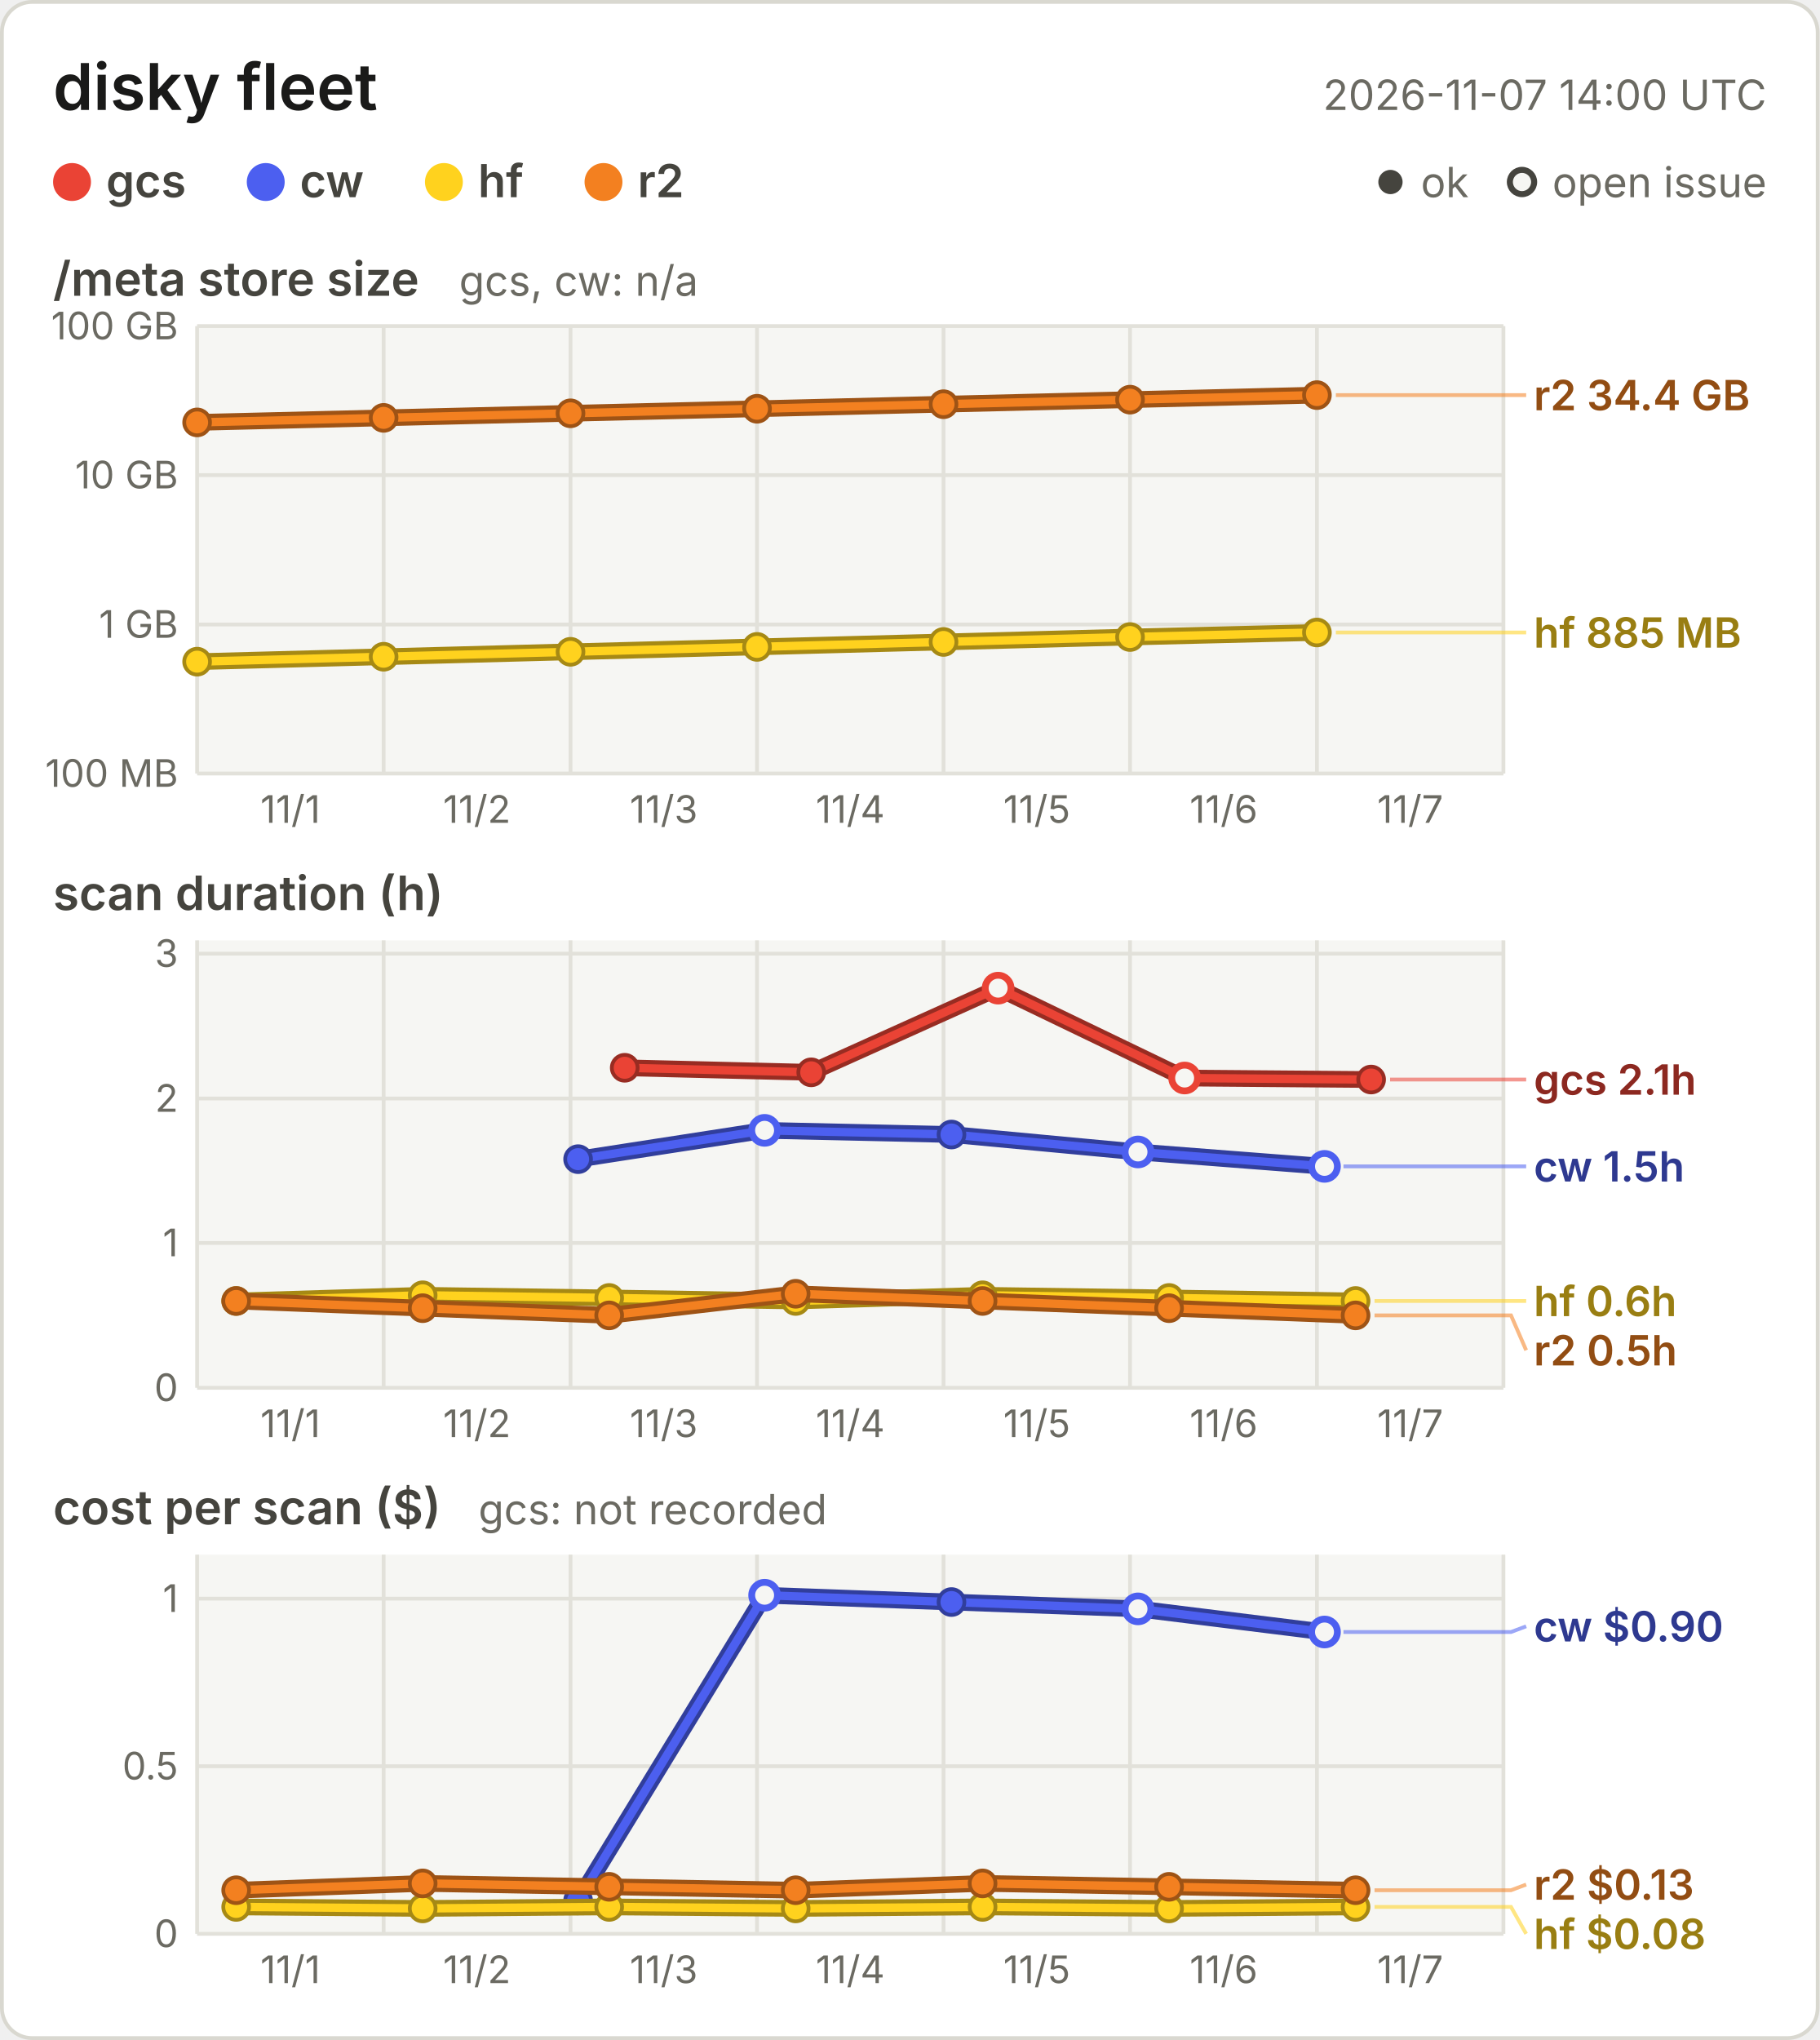
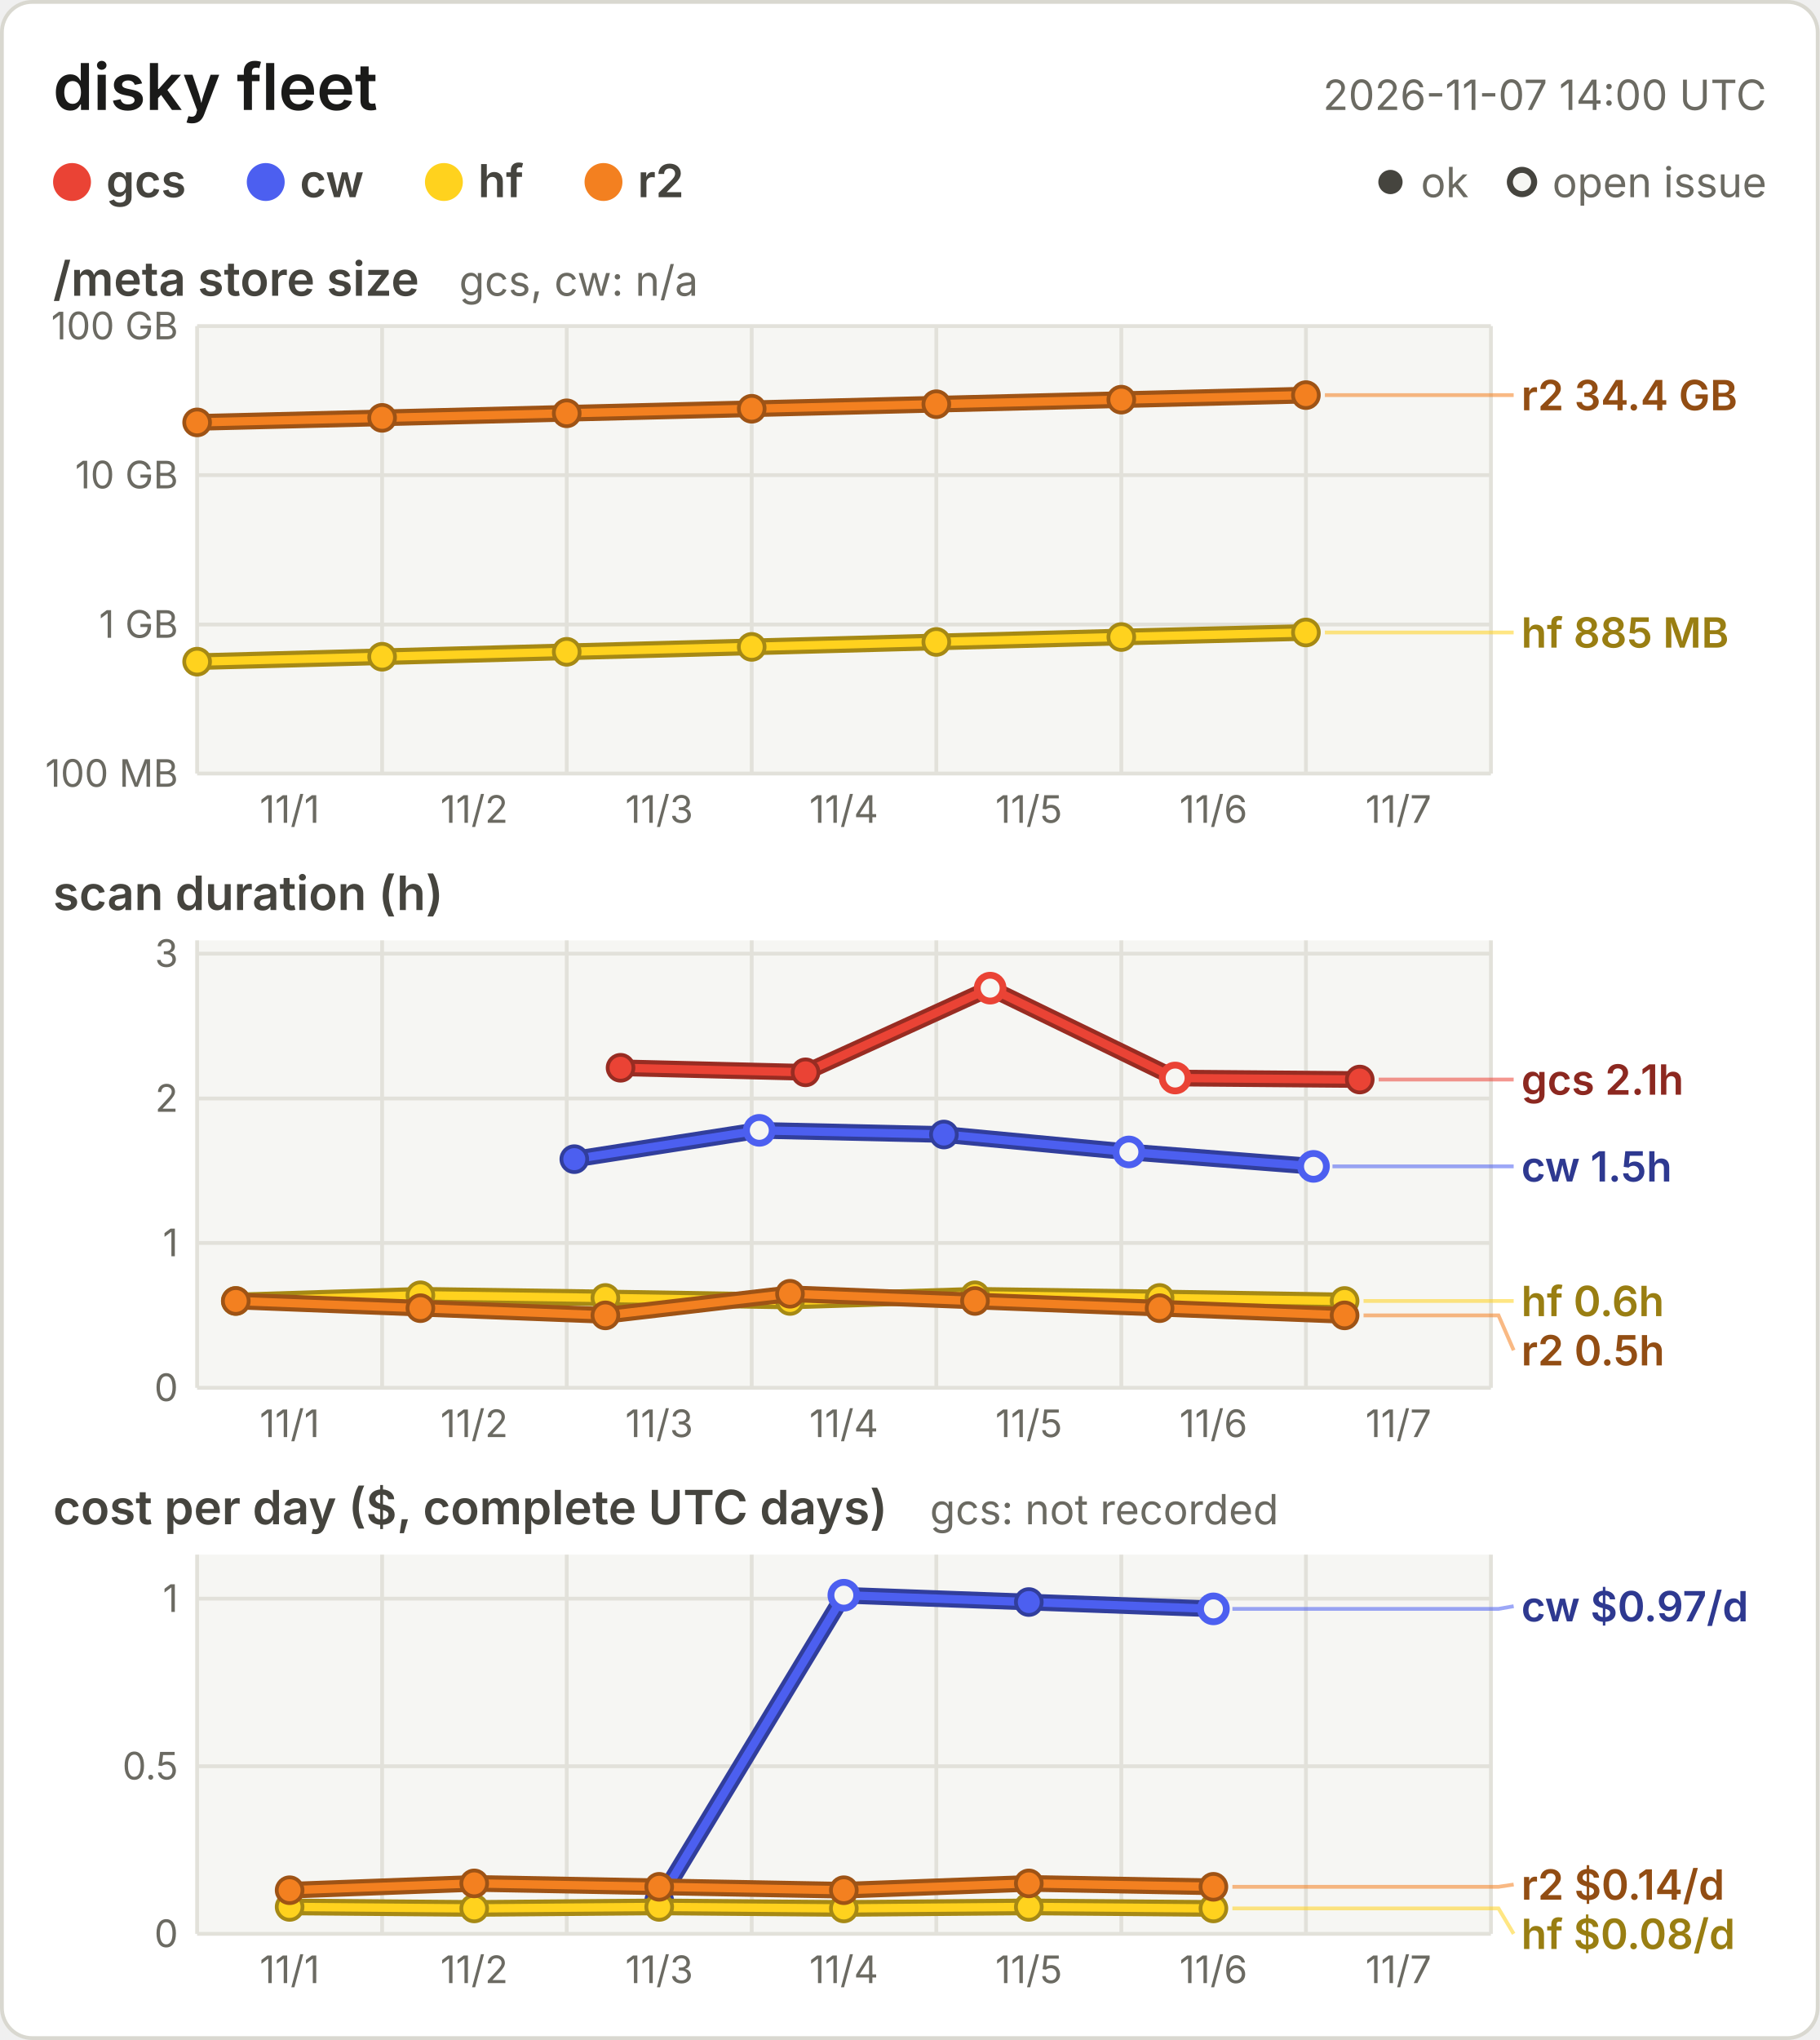
<svg xmlns="http://www.w3.org/2000/svg" width="480" height="538" viewBox="0 0 480 538" font-family="Inter">
  <rect x="0.5" y="0.5" width="479" height="537" rx="8" fill="#ffffff" stroke="#d9d8d0" />
  <text x="14" y="29" font-size="17" font-weight="600" fill="#1a1a19">disky fleet</text>
  <text x="466" y="29" font-size="11" font-weight="400" fill="#6b6a62" text-anchor="end">2026-11-07 14:00 UTC</text>
  <circle cx="19" cy="48" r="5" fill="#EA4335" />
  <text x="28" y="52" font-size="12" font-weight="600" fill="#45443e">gcs</text>
  <circle cx="70.1" cy="48" r="5" fill="#4C5FF0" />
  <text x="79.1" y="52" font-size="12" font-weight="600" fill="#45443e">cw</text>
  <circle cx="117.1" cy="48" r="5" fill="#FFD21E" />
  <text x="126.1" y="52" font-size="12" font-weight="600" fill="#45443e">hf</text>
  <circle cx="159.2" cy="48" r="5" fill="#F38020" />
  <text x="168.2" y="52" font-size="12" font-weight="600" fill="#45443e">r2</text>
  <circle cx="366.8" cy="48" r="3.2" fill="#45443e" />
  <text x="374.8" y="52" font-size="11" font-weight="400" fill="#6b6a62">ok</text>
  <circle cx="401.5" cy="48" r="3.2" fill="#f6f6f3" stroke="#45443e" stroke-width="1.6" />
  <text x="409.5" y="52" font-size="11" font-weight="400" fill="#6b6a62">open issue</text>
  <text x="14" y="78" font-size="12.5" font-weight="600" fill="#45443e">/meta store size</text>
  <text x="121.1" y="78" font-size="11" font-weight="400" fill="#6b6a62">gcs, cw: n/a</text>
-   <rect x="52" y="86" width="344.6" height="118" fill="#f6f6f3" />
+   <rect x="52" y="86" width="341.3" height="118" fill="#f6f6f3" />
  <line x1="52" x2="52" y1="86" y2="204" stroke="#e2e1da" />
-   <line x1="101.2" x2="101.2" y1="86" y2="204" stroke="#e2e1da" />
-   <line x1="150.5" x2="150.5" y1="86" y2="204" stroke="#e2e1da" />
-   <line x1="199.7" x2="199.7" y1="86" y2="204" stroke="#e2e1da" />
-   <line x1="248.9" x2="248.9" y1="86" y2="204" stroke="#e2e1da" />
-   <line x1="298.1" x2="298.1" y1="86" y2="204" stroke="#e2e1da" />
-   <line x1="347.4" x2="347.4" y1="86" y2="204" stroke="#e2e1da" />
-   <line x1="396.6" x2="396.6" y1="86" y2="204" stroke="#e2e1da" />
-   <text x="76.6" y="217" font-size="10" font-weight="400" fill="#6b6a62" text-anchor="middle">11/1</text>
-   <text x="125.8" y="217" font-size="10" font-weight="400" fill="#6b6a62" text-anchor="middle">11/2</text>
-   <text x="175.1" y="217" font-size="10" font-weight="400" fill="#6b6a62" text-anchor="middle">11/3</text>
-   <text x="224.3" y="217" font-size="10" font-weight="400" fill="#6b6a62" text-anchor="middle">11/4</text>
-   <text x="273.5" y="217" font-size="10" font-weight="400" fill="#6b6a62" text-anchor="middle">11/5</text>
-   <text x="322.8" y="217" font-size="10" font-weight="400" fill="#6b6a62" text-anchor="middle">11/6</text>
-   <text x="372" y="217" font-size="10" font-weight="400" fill="#6b6a62" text-anchor="middle">11/7</text>
-   <line x1="52" x2="396.6" y1="204" y2="204" stroke="#e2e1da" />
+   <line x1="100.8" x2="100.8" y1="86" y2="204" stroke="#e2e1da" />
+   <line x1="149.5" x2="149.5" y1="86" y2="204" stroke="#e2e1da" />
+   <line x1="198.3" x2="198.3" y1="86" y2="204" stroke="#e2e1da" />
+   <line x1="247" x2="247" y1="86" y2="204" stroke="#e2e1da" />
+   <line x1="295.8" x2="295.8" y1="86" y2="204" stroke="#e2e1da" />
+   <line x1="344.5" x2="344.5" y1="86" y2="204" stroke="#e2e1da" />
+   <line x1="393.3" x2="393.3" y1="86" y2="204" stroke="#e2e1da" />
+   <text x="76.4" y="217" font-size="10" font-weight="400" fill="#6b6a62" text-anchor="middle">11/1</text>
+   <text x="125.1" y="217" font-size="10" font-weight="400" fill="#6b6a62" text-anchor="middle">11/2</text>
+   <text x="173.9" y="217" font-size="10" font-weight="400" fill="#6b6a62" text-anchor="middle">11/3</text>
+   <text x="222.6" y="217" font-size="10" font-weight="400" fill="#6b6a62" text-anchor="middle">11/4</text>
+   <text x="271.4" y="217" font-size="10" font-weight="400" fill="#6b6a62" text-anchor="middle">11/5</text>
+   <text x="320.1" y="217" font-size="10" font-weight="400" fill="#6b6a62" text-anchor="middle">11/6</text>
+   <text x="368.9" y="217" font-size="10" font-weight="400" fill="#6b6a62" text-anchor="middle">11/7</text>
+   <line x1="52" x2="393.3" y1="204" y2="204" stroke="#e2e1da" />
  <text x="47" y="207.5" font-size="10" font-weight="400" fill="#6b6a62" text-anchor="end">100 MB</text>
-   <line x1="52" x2="396.6" y1="164.7" y2="164.7" stroke="#e2e1da" />
+   <line x1="52" x2="393.3" y1="164.7" y2="164.7" stroke="#e2e1da" />
  <text x="47" y="168.2" font-size="10" font-weight="400" fill="#6b6a62" text-anchor="end">1 GB</text>
-   <line x1="52" x2="396.6" y1="125.3" y2="125.3" stroke="#e2e1da" />
+   <line x1="52" x2="393.3" y1="125.3" y2="125.3" stroke="#e2e1da" />
  <text x="47" y="128.8" font-size="10" font-weight="400" fill="#6b6a62" text-anchor="end">10 GB</text>
-   <line x1="52" x2="396.6" y1="86" y2="86" stroke="#e2e1da" />
+   <line x1="52" x2="393.3" y1="86" y2="86" stroke="#e2e1da" />
  <text x="47" y="89.5" font-size="10" font-weight="400" fill="#6b6a62" text-anchor="end">100 GB</text>
-   <polyline points="52,174.5 101.2,173.2 150.5,171.9 199.7,170.6 248.9,169.3 298.1,168 347.4,166.8" fill="none" stroke="#a68914" stroke-width="4.4" stroke-linejoin="round" stroke-linecap="round" />
-   <polyline points="52,174.5 101.2,173.2 150.5,171.9 199.7,170.6 248.9,169.3 298.1,168 347.4,166.8" fill="none" stroke="#FFD21E" stroke-width="2.2" stroke-linejoin="round" stroke-linecap="round" />
+   <polyline points="52,174.5 100.8,173.2 149.5,171.9 198.3,170.6 247,169.3 295.8,168 344.5,166.8" fill="none" stroke="#a68914" stroke-width="4.4" stroke-linejoin="round" stroke-linecap="round" />
+   <polyline points="52,174.5 100.8,173.2 149.5,171.9 198.3,170.6 247,169.3 295.8,168 344.5,166.8" fill="none" stroke="#FFD21E" stroke-width="2.2" stroke-linejoin="round" stroke-linecap="round" />
  <circle cx="52" cy="174.5" r="3.4" fill="#FFD21E" stroke="#a68914" stroke-width="1" />
-   <circle cx="101.2" cy="173.2" r="3.4" fill="#FFD21E" stroke="#a68914" stroke-width="1" />
-   <circle cx="150.5" cy="171.9" r="3.4" fill="#FFD21E" stroke="#a68914" stroke-width="1" />
-   <circle cx="199.7" cy="170.6" r="3.4" fill="#FFD21E" stroke="#a68914" stroke-width="1" />
-   <circle cx="248.9" cy="169.3" r="3.4" fill="#FFD21E" stroke="#a68914" stroke-width="1" />
-   <circle cx="298.1" cy="168" r="3.4" fill="#FFD21E" stroke="#a68914" stroke-width="1" />
-   <circle cx="347.4" cy="166.8" r="3.4" fill="#FFD21E" stroke="#a68914" stroke-width="1" />
-   <polyline points="52,111.4 101.2,110.2 150.5,109 199.7,107.8 248.9,106.6 298.1,105.4 347.4,104.2" fill="none" stroke="#9e5315" stroke-width="4.4" stroke-linejoin="round" stroke-linecap="round" />
-   <polyline points="52,111.4 101.2,110.2 150.5,109 199.7,107.8 248.9,106.6 298.1,105.4 347.4,104.2" fill="none" stroke="#F38020" stroke-width="2.2" stroke-linejoin="round" stroke-linecap="round" />
+   <circle cx="100.8" cy="173.2" r="3.4" fill="#FFD21E" stroke="#a68914" stroke-width="1" />
+   <circle cx="149.5" cy="171.9" r="3.4" fill="#FFD21E" stroke="#a68914" stroke-width="1" />
+   <circle cx="198.3" cy="170.6" r="3.4" fill="#FFD21E" stroke="#a68914" stroke-width="1" />
+   <circle cx="247" cy="169.3" r="3.4" fill="#FFD21E" stroke="#a68914" stroke-width="1" />
+   <circle cx="295.8" cy="168" r="3.4" fill="#FFD21E" stroke="#a68914" stroke-width="1" />
+   <circle cx="344.5" cy="166.8" r="3.4" fill="#FFD21E" stroke="#a68914" stroke-width="1" />
+   <polyline points="52,111.4 100.8,110.2 149.5,109 198.3,107.8 247,106.6 295.8,105.4 344.5,104.2" fill="none" stroke="#9e5315" stroke-width="4.4" stroke-linejoin="round" stroke-linecap="round" />
+   <polyline points="52,111.4 100.8,110.2 149.5,109 198.3,107.8 247,106.6 295.8,105.4 344.5,104.2" fill="none" stroke="#F38020" stroke-width="2.2" stroke-linejoin="round" stroke-linecap="round" />
  <circle cx="52" cy="111.4" r="3.4" fill="#F38020" stroke="#9e5315" stroke-width="1" />
-   <circle cx="101.2" cy="110.2" r="3.4" fill="#F38020" stroke="#9e5315" stroke-width="1" />
-   <circle cx="150.5" cy="109" r="3.4" fill="#F38020" stroke="#9e5315" stroke-width="1" />
-   <circle cx="199.7" cy="107.8" r="3.4" fill="#F38020" stroke="#9e5315" stroke-width="1" />
-   <circle cx="248.9" cy="106.6" r="3.4" fill="#F38020" stroke="#9e5315" stroke-width="1" />
-   <circle cx="298.1" cy="105.4" r="3.4" fill="#F38020" stroke="#9e5315" stroke-width="1" />
-   <circle cx="347.4" cy="104.2" r="3.4" fill="#F38020" stroke="#9e5315" stroke-width="1" />
-   <polyline points="352.4,166.8 398.6,166.8 402.6,166.8" fill="none" stroke="#FFD21E" stroke-opacity="0.55" />
-   <text x="404.6" y="170.8" font-size="11" font-weight="600" fill="#997e12">hf 885 MB</text>
-   <polyline points="352.4,104.2 398.6,104.2 402.6,104.2" fill="none" stroke="#F38020" stroke-opacity="0.55" />
-   <text x="404.6" y="108.2" font-size="11" font-weight="600" fill="#924d13">r2 34.4 GB</text>
+   <circle cx="100.8" cy="110.2" r="3.4" fill="#F38020" stroke="#9e5315" stroke-width="1" />
+   <circle cx="149.5" cy="109" r="3.4" fill="#F38020" stroke="#9e5315" stroke-width="1" />
+   <circle cx="198.3" cy="107.8" r="3.4" fill="#F38020" stroke="#9e5315" stroke-width="1" />
+   <circle cx="247" cy="106.6" r="3.4" fill="#F38020" stroke="#9e5315" stroke-width="1" />
+   <circle cx="295.8" cy="105.4" r="3.4" fill="#F38020" stroke="#9e5315" stroke-width="1" />
+   <circle cx="344.5" cy="104.2" r="3.4" fill="#F38020" stroke="#9e5315" stroke-width="1" />
+   <polyline points="349.5,166.8 395.3,166.8 399.3,166.8" fill="none" stroke="#FFD21E" stroke-opacity="0.55" />
+   <text x="401.3" y="170.8" font-size="11" font-weight="600" fill="#997e12">hf 885 MB</text>
+   <polyline points="349.5,104.2 395.3,104.2 399.3,104.2" fill="none" stroke="#F38020" stroke-opacity="0.55" />
+   <text x="401.3" y="108.2" font-size="11" font-weight="600" fill="#924d13">r2 34.4 GB</text>
  <text x="14" y="240" font-size="12.5" font-weight="600" fill="#45443e">scan duration (h)</text>
-   <rect x="52" y="248" width="344.6" height="118" fill="#f6f6f3" />
+   <rect x="52" y="248" width="341.3" height="118" fill="#f6f6f3" />
  <line x1="52" x2="52" y1="248" y2="366" stroke="#e2e1da" />
-   <line x1="101.2" x2="101.2" y1="248" y2="366" stroke="#e2e1da" />
-   <line x1="150.5" x2="150.5" y1="248" y2="366" stroke="#e2e1da" />
-   <line x1="199.7" x2="199.7" y1="248" y2="366" stroke="#e2e1da" />
-   <line x1="248.9" x2="248.9" y1="248" y2="366" stroke="#e2e1da" />
-   <line x1="298.1" x2="298.1" y1="248" y2="366" stroke="#e2e1da" />
-   <line x1="347.4" x2="347.4" y1="248" y2="366" stroke="#e2e1da" />
-   <line x1="396.6" x2="396.6" y1="248" y2="366" stroke="#e2e1da" />
-   <text x="76.6" y="379" font-size="10" font-weight="400" fill="#6b6a62" text-anchor="middle">11/1</text>
-   <text x="125.8" y="379" font-size="10" font-weight="400" fill="#6b6a62" text-anchor="middle">11/2</text>
-   <text x="175.1" y="379" font-size="10" font-weight="400" fill="#6b6a62" text-anchor="middle">11/3</text>
-   <text x="224.3" y="379" font-size="10" font-weight="400" fill="#6b6a62" text-anchor="middle">11/4</text>
-   <text x="273.5" y="379" font-size="10" font-weight="400" fill="#6b6a62" text-anchor="middle">11/5</text>
-   <text x="322.8" y="379" font-size="10" font-weight="400" fill="#6b6a62" text-anchor="middle">11/6</text>
-   <text x="372" y="379" font-size="10" font-weight="400" fill="#6b6a62" text-anchor="middle">11/7</text>
-   <line x1="52" x2="396.6" y1="366" y2="366" stroke="#e2e1da" />
+   <line x1="100.8" x2="100.8" y1="248" y2="366" stroke="#e2e1da" />
+   <line x1="149.5" x2="149.5" y1="248" y2="366" stroke="#e2e1da" />
+   <line x1="198.3" x2="198.3" y1="248" y2="366" stroke="#e2e1da" />
+   <line x1="247" x2="247" y1="248" y2="366" stroke="#e2e1da" />
+   <line x1="295.8" x2="295.8" y1="248" y2="366" stroke="#e2e1da" />
+   <line x1="344.5" x2="344.5" y1="248" y2="366" stroke="#e2e1da" />
+   <line x1="393.3" x2="393.3" y1="248" y2="366" stroke="#e2e1da" />
+   <text x="76.4" y="379" font-size="10" font-weight="400" fill="#6b6a62" text-anchor="middle">11/1</text>
+   <text x="125.1" y="379" font-size="10" font-weight="400" fill="#6b6a62" text-anchor="middle">11/2</text>
+   <text x="173.9" y="379" font-size="10" font-weight="400" fill="#6b6a62" text-anchor="middle">11/3</text>
+   <text x="222.6" y="379" font-size="10" font-weight="400" fill="#6b6a62" text-anchor="middle">11/4</text>
+   <text x="271.4" y="379" font-size="10" font-weight="400" fill="#6b6a62" text-anchor="middle">11/5</text>
+   <text x="320.1" y="379" font-size="10" font-weight="400" fill="#6b6a62" text-anchor="middle">11/6</text>
+   <text x="368.9" y="379" font-size="10" font-weight="400" fill="#6b6a62" text-anchor="middle">11/7</text>
+   <line x1="52" x2="393.3" y1="366" y2="366" stroke="#e2e1da" />
  <text x="47" y="369.5" font-size="10" font-weight="400" fill="#6b6a62" text-anchor="end">0</text>
-   <line x1="52" x2="396.6" y1="327.8" y2="327.8" stroke="#e2e1da" />
+   <line x1="52" x2="393.3" y1="327.8" y2="327.8" stroke="#e2e1da" />
  <text x="47" y="331.3" font-size="10" font-weight="400" fill="#6b6a62" text-anchor="end">1</text>
-   <line x1="52" x2="396.6" y1="289.7" y2="289.7" stroke="#e2e1da" />
+   <line x1="52" x2="393.3" y1="289.7" y2="289.7" stroke="#e2e1da" />
  <text x="47" y="293.2" font-size="10" font-weight="400" fill="#6b6a62" text-anchor="end">2</text>
-   <line x1="52" x2="396.6" y1="251.5" y2="251.5" stroke="#e2e1da" />
+   <line x1="52" x2="393.3" y1="251.5" y2="251.5" stroke="#e2e1da" />
  <text x="47" y="255" font-size="10" font-weight="400" fill="#6b6a62" text-anchor="end">3</text>
-   <polyline points="164.8,281.6 214,282.8 263.3,260.6 312.5,284.3 361.7,284.7" fill="none" stroke="#982c22" stroke-width="4.4" stroke-linejoin="round" stroke-linecap="round" />
-   <polyline points="164.8,281.6 214,282.8 263.3,260.6 312.5,284.3 361.7,284.7" fill="none" stroke="#EA4335" stroke-width="2.2" stroke-linejoin="round" stroke-linecap="round" />
-   <circle cx="164.8" cy="281.6" r="3.4" fill="#EA4335" stroke="#982c22" stroke-width="1" />
-   <circle cx="214" cy="282.8" r="3.4" fill="#EA4335" stroke="#982c22" stroke-width="1" />
-   <circle cx="263.3" cy="260.6" r="3.4" fill="#f6f6f3" stroke="#EA4335" stroke-width="1.8" />
-   <circle cx="312.5" cy="284.3" r="3.4" fill="#f6f6f3" stroke="#EA4335" stroke-width="1.8" />
-   <circle cx="361.7" cy="284.7" r="3.4" fill="#EA4335" stroke="#982c22" stroke-width="1" />
-   <polyline points="152.5,305.7 201.7,298.1 251,299.2 300.2,303.8 349.4,307.6" fill="none" stroke="#313e9c" stroke-width="4.4" stroke-linejoin="round" stroke-linecap="round" />
-   <polyline points="152.5,305.7 201.7,298.1 251,299.2 300.2,303.8 349.4,307.6" fill="none" stroke="#4C5FF0" stroke-width="2.2" stroke-linejoin="round" stroke-linecap="round" />
-   <circle cx="152.5" cy="305.7" r="3.4" fill="#4C5FF0" stroke="#313e9c" stroke-width="1" />
-   <circle cx="201.7" cy="298.1" r="3.4" fill="#f6f6f3" stroke="#4C5FF0" stroke-width="1.8" />
-   <circle cx="251" cy="299.2" r="3.4" fill="#4C5FF0" stroke="#313e9c" stroke-width="1" />
-   <circle cx="300.2" cy="303.8" r="3.4" fill="#f6f6f3" stroke="#4C5FF0" stroke-width="1.8" />
-   <circle cx="349.4" cy="307.6" r="3.4" fill="#f6f6f3" stroke="#4C5FF0" stroke-width="1.8" />
-   <polyline points="62.3,343.1 111.5,341.6 160.7,342.3 209.9,343.1 259.2,341.6 308.4,342.3 357.6,343.1" fill="none" stroke="#a68914" stroke-width="4.4" stroke-linejoin="round" stroke-linecap="round" />
-   <polyline points="62.3,343.1 111.5,341.6 160.7,342.3 209.9,343.1 259.2,341.6 308.4,342.3 357.6,343.1" fill="none" stroke="#FFD21E" stroke-width="2.2" stroke-linejoin="round" stroke-linecap="round" />
-   <circle cx="62.3" cy="343.1" r="3.4" fill="#FFD21E" stroke="#a68914" stroke-width="1" />
-   <circle cx="111.5" cy="341.6" r="3.4" fill="#FFD21E" stroke="#a68914" stroke-width="1" />
-   <circle cx="160.7" cy="342.3" r="3.4" fill="#FFD21E" stroke="#a68914" stroke-width="1" />
-   <circle cx="209.9" cy="343.1" r="3.4" fill="#FFD21E" stroke="#a68914" stroke-width="1" />
-   <circle cx="259.2" cy="341.6" r="3.4" fill="#FFD21E" stroke="#a68914" stroke-width="1" />
-   <circle cx="308.4" cy="342.3" r="3.4" fill="#FFD21E" stroke="#a68914" stroke-width="1" />
-   <circle cx="357.6" cy="343.1" r="3.4" fill="#FFD21E" stroke="#a68914" stroke-width="1" />
-   <polyline points="62.3,343.1 111.5,345 160.7,346.9 209.9,341.2 259.2,343.1 308.4,345 357.6,346.9" fill="none" stroke="#9e5315" stroke-width="4.4" stroke-linejoin="round" stroke-linecap="round" />
-   <polyline points="62.3,343.1 111.5,345 160.7,346.9 209.9,341.2 259.2,343.1 308.4,345 357.6,346.9" fill="none" stroke="#F38020" stroke-width="2.2" stroke-linejoin="round" stroke-linecap="round" />
-   <circle cx="62.3" cy="343.1" r="3.4" fill="#F38020" stroke="#9e5315" stroke-width="1" />
-   <circle cx="111.5" cy="345" r="3.4" fill="#F38020" stroke="#9e5315" stroke-width="1" />
-   <circle cx="160.7" cy="346.9" r="3.4" fill="#F38020" stroke="#9e5315" stroke-width="1" />
-   <circle cx="209.9" cy="341.2" r="3.4" fill="#F38020" stroke="#9e5315" stroke-width="1" />
-   <circle cx="259.2" cy="343.1" r="3.4" fill="#F38020" stroke="#9e5315" stroke-width="1" />
-   <circle cx="308.4" cy="345" r="3.4" fill="#F38020" stroke="#9e5315" stroke-width="1" />
-   <circle cx="357.6" cy="346.9" r="3.4" fill="#F38020" stroke="#9e5315" stroke-width="1" />
-   <polyline points="366.7,284.7 398.6,284.7 402.6,284.7" fill="none" stroke="#EA4335" stroke-opacity="0.55" />
-   <text x="404.6" y="288.7" font-size="11" font-weight="600" fill="#8c2820">gcs 2.1h</text>
-   <polyline points="354.4,307.6 398.6,307.6 402.6,307.6" fill="none" stroke="#4C5FF0" stroke-opacity="0.55" />
-   <text x="404.6" y="311.6" font-size="11" font-weight="600" fill="#2e3990">cw 1.5h</text>
-   <polyline points="362.6,343.1 398.6,343.1 402.6,343.1" fill="none" stroke="#FFD21E" stroke-opacity="0.55" />
-   <text x="404.6" y="347.1" font-size="11" font-weight="600" fill="#997e12">hf 0.6h</text>
-   <polyline points="362.6,346.9 398.6,346.9 402.6,356.1" fill="none" stroke="#F38020" stroke-opacity="0.55" />
-   <text x="404.6" y="360.1" font-size="11" font-weight="600" fill="#924d13">r2 0.5h</text>
-   <text x="14" y="402" font-size="12.5" font-weight="600" fill="#45443e">cost per scan ($)</text>
-   <text x="126.2" y="402" font-size="11" font-weight="400" fill="#6b6a62">gcs: not recorded</text>
-   <rect x="52" y="410" width="344.6" height="100" fill="#f6f6f3" />
+   <polyline points="163.7,281.6 212.5,282.8 261.2,260.6 310,284.3 358.7,284.7" fill="none" stroke="#982c22" stroke-width="4.4" stroke-linejoin="round" stroke-linecap="round" />
+   <polyline points="163.7,281.6 212.5,282.8 261.2,260.6 310,284.3 358.7,284.7" fill="none" stroke="#EA4335" stroke-width="2.2" stroke-linejoin="round" stroke-linecap="round" />
+   <circle cx="163.7" cy="281.6" r="3.4" fill="#EA4335" stroke="#982c22" stroke-width="1" />
+   <circle cx="212.5" cy="282.8" r="3.4" fill="#EA4335" stroke="#982c22" stroke-width="1" />
+   <circle cx="261.2" cy="260.6" r="3.4" fill="#f6f6f3" stroke="#EA4335" stroke-width="1.8" />
+   <circle cx="310" cy="284.3" r="3.4" fill="#f6f6f3" stroke="#EA4335" stroke-width="1.8" />
+   <circle cx="358.7" cy="284.7" r="3.4" fill="#EA4335" stroke="#982c22" stroke-width="1" />
+   <polyline points="151.5,305.7 200.3,298.1 249,299.2 297.8,303.8 346.5,307.6" fill="none" stroke="#313e9c" stroke-width="4.4" stroke-linejoin="round" stroke-linecap="round" />
+   <polyline points="151.5,305.7 200.3,298.1 249,299.2 297.8,303.8 346.5,307.6" fill="none" stroke="#4C5FF0" stroke-width="2.2" stroke-linejoin="round" stroke-linecap="round" />
+   <circle cx="151.5" cy="305.7" r="3.4" fill="#4C5FF0" stroke="#313e9c" stroke-width="1" />
+   <circle cx="200.3" cy="298.1" r="3.4" fill="#f6f6f3" stroke="#4C5FF0" stroke-width="1.8" />
+   <circle cx="249" cy="299.2" r="3.4" fill="#4C5FF0" stroke="#313e9c" stroke-width="1" />
+   <circle cx="297.8" cy="303.8" r="3.4" fill="#f6f6f3" stroke="#4C5FF0" stroke-width="1.8" />
+   <circle cx="346.5" cy="307.6" r="3.4" fill="#f6f6f3" stroke="#4C5FF0" stroke-width="1.8" />
+   <polyline points="62.2,343.1 110.9,341.6 159.7,342.3 208.4,343.1 257.2,341.6 305.9,342.3 354.7,343.1" fill="none" stroke="#a68914" stroke-width="4.4" stroke-linejoin="round" stroke-linecap="round" />
+   <polyline points="62.2,343.1 110.9,341.6 159.7,342.3 208.4,343.1 257.2,341.6 305.9,342.3 354.7,343.1" fill="none" stroke="#FFD21E" stroke-width="2.2" stroke-linejoin="round" stroke-linecap="round" />
+   <circle cx="62.2" cy="343.1" r="3.4" fill="#FFD21E" stroke="#a68914" stroke-width="1" />
+   <circle cx="110.9" cy="341.6" r="3.4" fill="#FFD21E" stroke="#a68914" stroke-width="1" />
+   <circle cx="159.7" cy="342.3" r="3.4" fill="#FFD21E" stroke="#a68914" stroke-width="1" />
+   <circle cx="208.4" cy="343.1" r="3.4" fill="#FFD21E" stroke="#a68914" stroke-width="1" />
+   <circle cx="257.2" cy="341.6" r="3.4" fill="#FFD21E" stroke="#a68914" stroke-width="1" />
+   <circle cx="305.9" cy="342.3" r="3.4" fill="#FFD21E" stroke="#a68914" stroke-width="1" />
+   <circle cx="354.7" cy="343.1" r="3.4" fill="#FFD21E" stroke="#a68914" stroke-width="1" />
+   <polyline points="62.2,343.1 110.9,345 159.7,346.9 208.4,341.2 257.2,343.1 305.9,345 354.7,346.9" fill="none" stroke="#9e5315" stroke-width="4.4" stroke-linejoin="round" stroke-linecap="round" />
+   <polyline points="62.2,343.1 110.9,345 159.7,346.9 208.4,341.2 257.2,343.1 305.9,345 354.7,346.9" fill="none" stroke="#F38020" stroke-width="2.2" stroke-linejoin="round" stroke-linecap="round" />
+   <circle cx="62.2" cy="343.1" r="3.4" fill="#F38020" stroke="#9e5315" stroke-width="1" />
+   <circle cx="110.9" cy="345" r="3.4" fill="#F38020" stroke="#9e5315" stroke-width="1" />
+   <circle cx="159.7" cy="346.9" r="3.4" fill="#F38020" stroke="#9e5315" stroke-width="1" />
+   <circle cx="208.4" cy="341.2" r="3.4" fill="#F38020" stroke="#9e5315" stroke-width="1" />
+   <circle cx="257.2" cy="343.1" r="3.4" fill="#F38020" stroke="#9e5315" stroke-width="1" />
+   <circle cx="305.9" cy="345" r="3.4" fill="#F38020" stroke="#9e5315" stroke-width="1" />
+   <circle cx="354.7" cy="346.9" r="3.4" fill="#F38020" stroke="#9e5315" stroke-width="1" />
+   <polyline points="363.7,284.7 395.3,284.7 399.3,284.7" fill="none" stroke="#EA4335" stroke-opacity="0.55" />
+   <text x="401.3" y="288.7" font-size="11" font-weight="600" fill="#8c2820">gcs 2.1h</text>
+   <polyline points="351.5,307.6 395.3,307.6 399.3,307.6" fill="none" stroke="#4C5FF0" stroke-opacity="0.55" />
+   <text x="401.3" y="311.6" font-size="11" font-weight="600" fill="#2e3990">cw 1.5h</text>
+   <polyline points="359.7,343.1 395.3,343.1 399.3,343.1" fill="none" stroke="#FFD21E" stroke-opacity="0.55" />
+   <text x="401.3" y="347.1" font-size="11" font-weight="600" fill="#997e12">hf 0.6h</text>
+   <polyline points="359.7,346.9 395.3,346.9 399.3,356.1" fill="none" stroke="#F38020" stroke-opacity="0.55" />
+   <text x="401.3" y="360.1" font-size="11" font-weight="600" fill="#924d13">r2 0.5h</text>
+   <text x="14" y="402" font-size="12.5" font-weight="600" fill="#45443e">cost per day ($, complete UTC days)</text>
+   <text x="245.3" y="402" font-size="11" font-weight="400" fill="#6b6a62">gcs: not recorded</text>
+   <rect x="52" y="410" width="341.3" height="100" fill="#f6f6f3" />
  <line x1="52" x2="52" y1="410" y2="510" stroke="#e2e1da" />
-   <line x1="101.2" x2="101.2" y1="410" y2="510" stroke="#e2e1da" />
-   <line x1="150.5" x2="150.5" y1="410" y2="510" stroke="#e2e1da" />
-   <line x1="199.7" x2="199.7" y1="410" y2="510" stroke="#e2e1da" />
-   <line x1="248.9" x2="248.9" y1="410" y2="510" stroke="#e2e1da" />
-   <line x1="298.1" x2="298.1" y1="410" y2="510" stroke="#e2e1da" />
-   <line x1="347.4" x2="347.4" y1="410" y2="510" stroke="#e2e1da" />
-   <line x1="396.6" x2="396.6" y1="410" y2="510" stroke="#e2e1da" />
-   <text x="76.6" y="523" font-size="10" font-weight="400" fill="#6b6a62" text-anchor="middle">11/1</text>
-   <text x="125.8" y="523" font-size="10" font-weight="400" fill="#6b6a62" text-anchor="middle">11/2</text>
-   <text x="175.1" y="523" font-size="10" font-weight="400" fill="#6b6a62" text-anchor="middle">11/3</text>
-   <text x="224.3" y="523" font-size="10" font-weight="400" fill="#6b6a62" text-anchor="middle">11/4</text>
-   <text x="273.5" y="523" font-size="10" font-weight="400" fill="#6b6a62" text-anchor="middle">11/5</text>
-   <text x="322.8" y="523" font-size="10" font-weight="400" fill="#6b6a62" text-anchor="middle">11/6</text>
-   <text x="372" y="523" font-size="10" font-weight="400" fill="#6b6a62" text-anchor="middle">11/7</text>
-   <line x1="52" x2="396.6" y1="510" y2="510" stroke="#e2e1da" />
+   <line x1="100.8" x2="100.8" y1="410" y2="510" stroke="#e2e1da" />
+   <line x1="149.5" x2="149.5" y1="410" y2="510" stroke="#e2e1da" />
+   <line x1="198.3" x2="198.3" y1="410" y2="510" stroke="#e2e1da" />
+   <line x1="247" x2="247" y1="410" y2="510" stroke="#e2e1da" />
+   <line x1="295.8" x2="295.8" y1="410" y2="510" stroke="#e2e1da" />
+   <line x1="344.5" x2="344.5" y1="410" y2="510" stroke="#e2e1da" />
+   <line x1="393.3" x2="393.3" y1="410" y2="510" stroke="#e2e1da" />
+   <text x="76.4" y="523" font-size="10" font-weight="400" fill="#6b6a62" text-anchor="middle">11/1</text>
+   <text x="125.1" y="523" font-size="10" font-weight="400" fill="#6b6a62" text-anchor="middle">11/2</text>
+   <text x="173.9" y="523" font-size="10" font-weight="400" fill="#6b6a62" text-anchor="middle">11/3</text>
+   <text x="222.6" y="523" font-size="10" font-weight="400" fill="#6b6a62" text-anchor="middle">11/4</text>
+   <text x="271.4" y="523" font-size="10" font-weight="400" fill="#6b6a62" text-anchor="middle">11/5</text>
+   <text x="320.1" y="523" font-size="10" font-weight="400" fill="#6b6a62" text-anchor="middle">11/6</text>
+   <text x="368.9" y="523" font-size="10" font-weight="400" fill="#6b6a62" text-anchor="middle">11/7</text>
+   <line x1="52" x2="393.3" y1="510" y2="510" stroke="#e2e1da" />
  <text x="47" y="513.5" font-size="10" font-weight="400" fill="#6b6a62" text-anchor="end">0</text>
-   <line x1="52" x2="396.6" y1="465.8" y2="465.8" stroke="#e2e1da" />
+   <line x1="52" x2="393.3" y1="465.8" y2="465.8" stroke="#e2e1da" />
  <text x="47" y="469.3" font-size="10" font-weight="400" fill="#6b6a62" text-anchor="end">0.5</text>
-   <line x1="52" x2="396.6" y1="421.6" y2="421.6" stroke="#e2e1da" />
+   <line x1="52" x2="393.3" y1="421.6" y2="421.6" stroke="#e2e1da" />
  <text x="47" y="425.1" font-size="10" font-weight="400" fill="#6b6a62" text-anchor="end">1</text>
-   <polyline points="152.5,501.2 201.7,420.7 251,422.5 300.2,424.3 349.4,430.4" fill="none" stroke="#313e9c" stroke-width="4.4" stroke-linejoin="round" stroke-linecap="round" />
-   <polyline points="152.5,501.2 201.7,420.7 251,422.5 300.2,424.3 349.4,430.4" fill="none" stroke="#4C5FF0" stroke-width="2.2" stroke-linejoin="round" stroke-linecap="round" />
-   <circle cx="152.5" cy="501.2" r="3.4" fill="#4C5FF0" stroke="#313e9c" stroke-width="1" />
-   <circle cx="201.7" cy="420.7" r="3.4" fill="#f6f6f3" stroke="#4C5FF0" stroke-width="1.8" />
-   <circle cx="251" cy="422.5" r="3.4" fill="#4C5FF0" stroke="#313e9c" stroke-width="1" />
-   <circle cx="300.2" cy="424.3" r="3.4" fill="#f6f6f3" stroke="#4C5FF0" stroke-width="1.8" />
-   <circle cx="349.4" cy="430.4" r="3.4" fill="#f6f6f3" stroke="#4C5FF0" stroke-width="1.8" />
-   <polyline points="62.3,502.9 111.5,503.3 160.7,502.9 209.9,503.3 259.2,502.9 308.4,503.3 357.6,502.9" fill="none" stroke="#a68914" stroke-width="4.4" stroke-linejoin="round" stroke-linecap="round" />
-   <polyline points="62.3,502.9 111.5,503.3 160.7,502.9 209.9,503.3 259.2,502.9 308.4,503.3 357.6,502.9" fill="none" stroke="#FFD21E" stroke-width="2.2" stroke-linejoin="round" stroke-linecap="round" />
-   <circle cx="62.3" cy="502.9" r="3.4" fill="#FFD21E" stroke="#a68914" stroke-width="1" />
-   <circle cx="111.5" cy="503.3" r="3.4" fill="#FFD21E" stroke="#a68914" stroke-width="1" />
-   <circle cx="160.7" cy="502.9" r="3.4" fill="#FFD21E" stroke="#a68914" stroke-width="1" />
-   <circle cx="209.9" cy="503.3" r="3.4" fill="#FFD21E" stroke="#a68914" stroke-width="1" />
-   <circle cx="259.2" cy="502.9" r="3.4" fill="#FFD21E" stroke="#a68914" stroke-width="1" />
-   <circle cx="308.4" cy="503.3" r="3.4" fill="#FFD21E" stroke="#a68914" stroke-width="1" />
-   <circle cx="357.6" cy="502.9" r="3.4" fill="#FFD21E" stroke="#a68914" stroke-width="1" />
-   <polyline points="62.3,498.5 111.5,496.7 160.7,497.6 209.9,498.5 259.2,496.7 308.4,497.6 357.6,498.5" fill="none" stroke="#9e5315" stroke-width="4.4" stroke-linejoin="round" stroke-linecap="round" />
-   <polyline points="62.3,498.5 111.5,496.7 160.7,497.6 209.9,498.5 259.2,496.7 308.4,497.6 357.6,498.5" fill="none" stroke="#F38020" stroke-width="2.2" stroke-linejoin="round" stroke-linecap="round" />
-   <circle cx="62.3" cy="498.5" r="3.4" fill="#F38020" stroke="#9e5315" stroke-width="1" />
-   <circle cx="111.5" cy="496.7" r="3.4" fill="#F38020" stroke="#9e5315" stroke-width="1" />
-   <circle cx="160.7" cy="497.6" r="3.4" fill="#F38020" stroke="#9e5315" stroke-width="1" />
-   <circle cx="209.9" cy="498.5" r="3.4" fill="#F38020" stroke="#9e5315" stroke-width="1" />
-   <circle cx="259.2" cy="496.7" r="3.4" fill="#F38020" stroke="#9e5315" stroke-width="1" />
-   <circle cx="308.4" cy="497.6" r="3.4" fill="#F38020" stroke="#9e5315" stroke-width="1" />
-   <circle cx="357.6" cy="498.5" r="3.4" fill="#F38020" stroke="#9e5315" stroke-width="1" />
-   <polyline points="354.4,430.4 398.6,430.4 402.6,428.9" fill="none" stroke="#4C5FF0" stroke-opacity="0.55" />
-   <text x="404.6" y="432.9" font-size="11" font-weight="600" fill="#2e3990">cw $0.90</text>
-   <polyline points="362.6,502.9 398.6,502.9 402.6,510" fill="none" stroke="#FFD21E" stroke-opacity="0.55" />
-   <text x="404.6" y="514" font-size="11" font-weight="600" fill="#997e12">hf $0.08</text>
-   <polyline points="362.6,498.5 398.6,498.5 402.6,497" fill="none" stroke="#F38020" stroke-opacity="0.55" />
-   <text x="404.6" y="501" font-size="11" font-weight="600" fill="#924d13">r2 $0.13</text>
+   <polyline points="173.9,501.2 222.6,420.7 271.4,422.5 320.1,424.3" fill="none" stroke="#313e9c" stroke-width="4.4" stroke-linejoin="round" stroke-linecap="round" />
+   <polyline points="173.9,501.2 222.6,420.7 271.4,422.5 320.1,424.3" fill="none" stroke="#4C5FF0" stroke-width="2.2" stroke-linejoin="round" stroke-linecap="round" />
+   <circle cx="173.9" cy="501.2" r="3.4" fill="#4C5FF0" stroke="#313e9c" stroke-width="1" />
+   <circle cx="222.6" cy="420.7" r="3.4" fill="#f6f6f3" stroke="#4C5FF0" stroke-width="1.8" />
+   <circle cx="271.4" cy="422.5" r="3.4" fill="#4C5FF0" stroke="#313e9c" stroke-width="1" />
+   <circle cx="320.1" cy="424.3" r="3.4" fill="#f6f6f3" stroke="#4C5FF0" stroke-width="1.8" />
+   <polyline points="76.4,502.9 125.1,503.3 173.9,502.9 222.6,503.3 271.4,502.9 320.1,503.3" fill="none" stroke="#a68914" stroke-width="4.4" stroke-linejoin="round" stroke-linecap="round" />
+   <polyline points="76.4,502.9 125.1,503.3 173.9,502.9 222.6,503.3 271.4,502.9 320.1,503.3" fill="none" stroke="#FFD21E" stroke-width="2.2" stroke-linejoin="round" stroke-linecap="round" />
+   <circle cx="76.4" cy="502.9" r="3.4" fill="#FFD21E" stroke="#a68914" stroke-width="1" />
+   <circle cx="125.1" cy="503.3" r="3.4" fill="#FFD21E" stroke="#a68914" stroke-width="1" />
+   <circle cx="173.9" cy="502.9" r="3.4" fill="#FFD21E" stroke="#a68914" stroke-width="1" />
+   <circle cx="222.6" cy="503.3" r="3.4" fill="#FFD21E" stroke="#a68914" stroke-width="1" />
+   <circle cx="271.4" cy="502.9" r="3.4" fill="#FFD21E" stroke="#a68914" stroke-width="1" />
+   <circle cx="320.1" cy="503.3" r="3.4" fill="#FFD21E" stroke="#a68914" stroke-width="1" />
+   <polyline points="76.4,498.5 125.1,496.7 173.9,497.6 222.6,498.5 271.4,496.7 320.1,497.6" fill="none" stroke="#9e5315" stroke-width="4.4" stroke-linejoin="round" stroke-linecap="round" />
+   <polyline points="76.4,498.5 125.1,496.7 173.9,497.6 222.6,498.5 271.4,496.7 320.1,497.6" fill="none" stroke="#F38020" stroke-width="2.2" stroke-linejoin="round" stroke-linecap="round" />
+   <circle cx="76.4" cy="498.5" r="3.4" fill="#F38020" stroke="#9e5315" stroke-width="1" />
+   <circle cx="125.1" cy="496.7" r="3.4" fill="#F38020" stroke="#9e5315" stroke-width="1" />
+   <circle cx="173.9" cy="497.6" r="3.4" fill="#F38020" stroke="#9e5315" stroke-width="1" />
+   <circle cx="222.6" cy="498.5" r="3.4" fill="#F38020" stroke="#9e5315" stroke-width="1" />
+   <circle cx="271.4" cy="496.7" r="3.4" fill="#F38020" stroke="#9e5315" stroke-width="1" />
+   <circle cx="320.1" cy="497.6" r="3.4" fill="#F38020" stroke="#9e5315" stroke-width="1" />
+   <polyline points="325.1,424.3 395.3,424.3 399.3,423.6" fill="none" stroke="#4C5FF0" stroke-opacity="0.55" />
+   <text x="401.3" y="427.6" font-size="11" font-weight="600" fill="#2e3990">cw $0.97/d</text>
+   <polyline points="325.1,503.3 395.3,503.3 399.3,510" fill="none" stroke="#FFD21E" stroke-opacity="0.55" />
+   <text x="401.3" y="514" font-size="11" font-weight="600" fill="#997e12">hf $0.08/d</text>
+   <polyline points="325.1,497.6 395.3,497.6 399.3,497" fill="none" stroke="#F38020" stroke-opacity="0.55" />
+   <text x="401.3" y="501" font-size="11" font-weight="600" fill="#924d13">r2 $0.14/d</text>
</svg>
